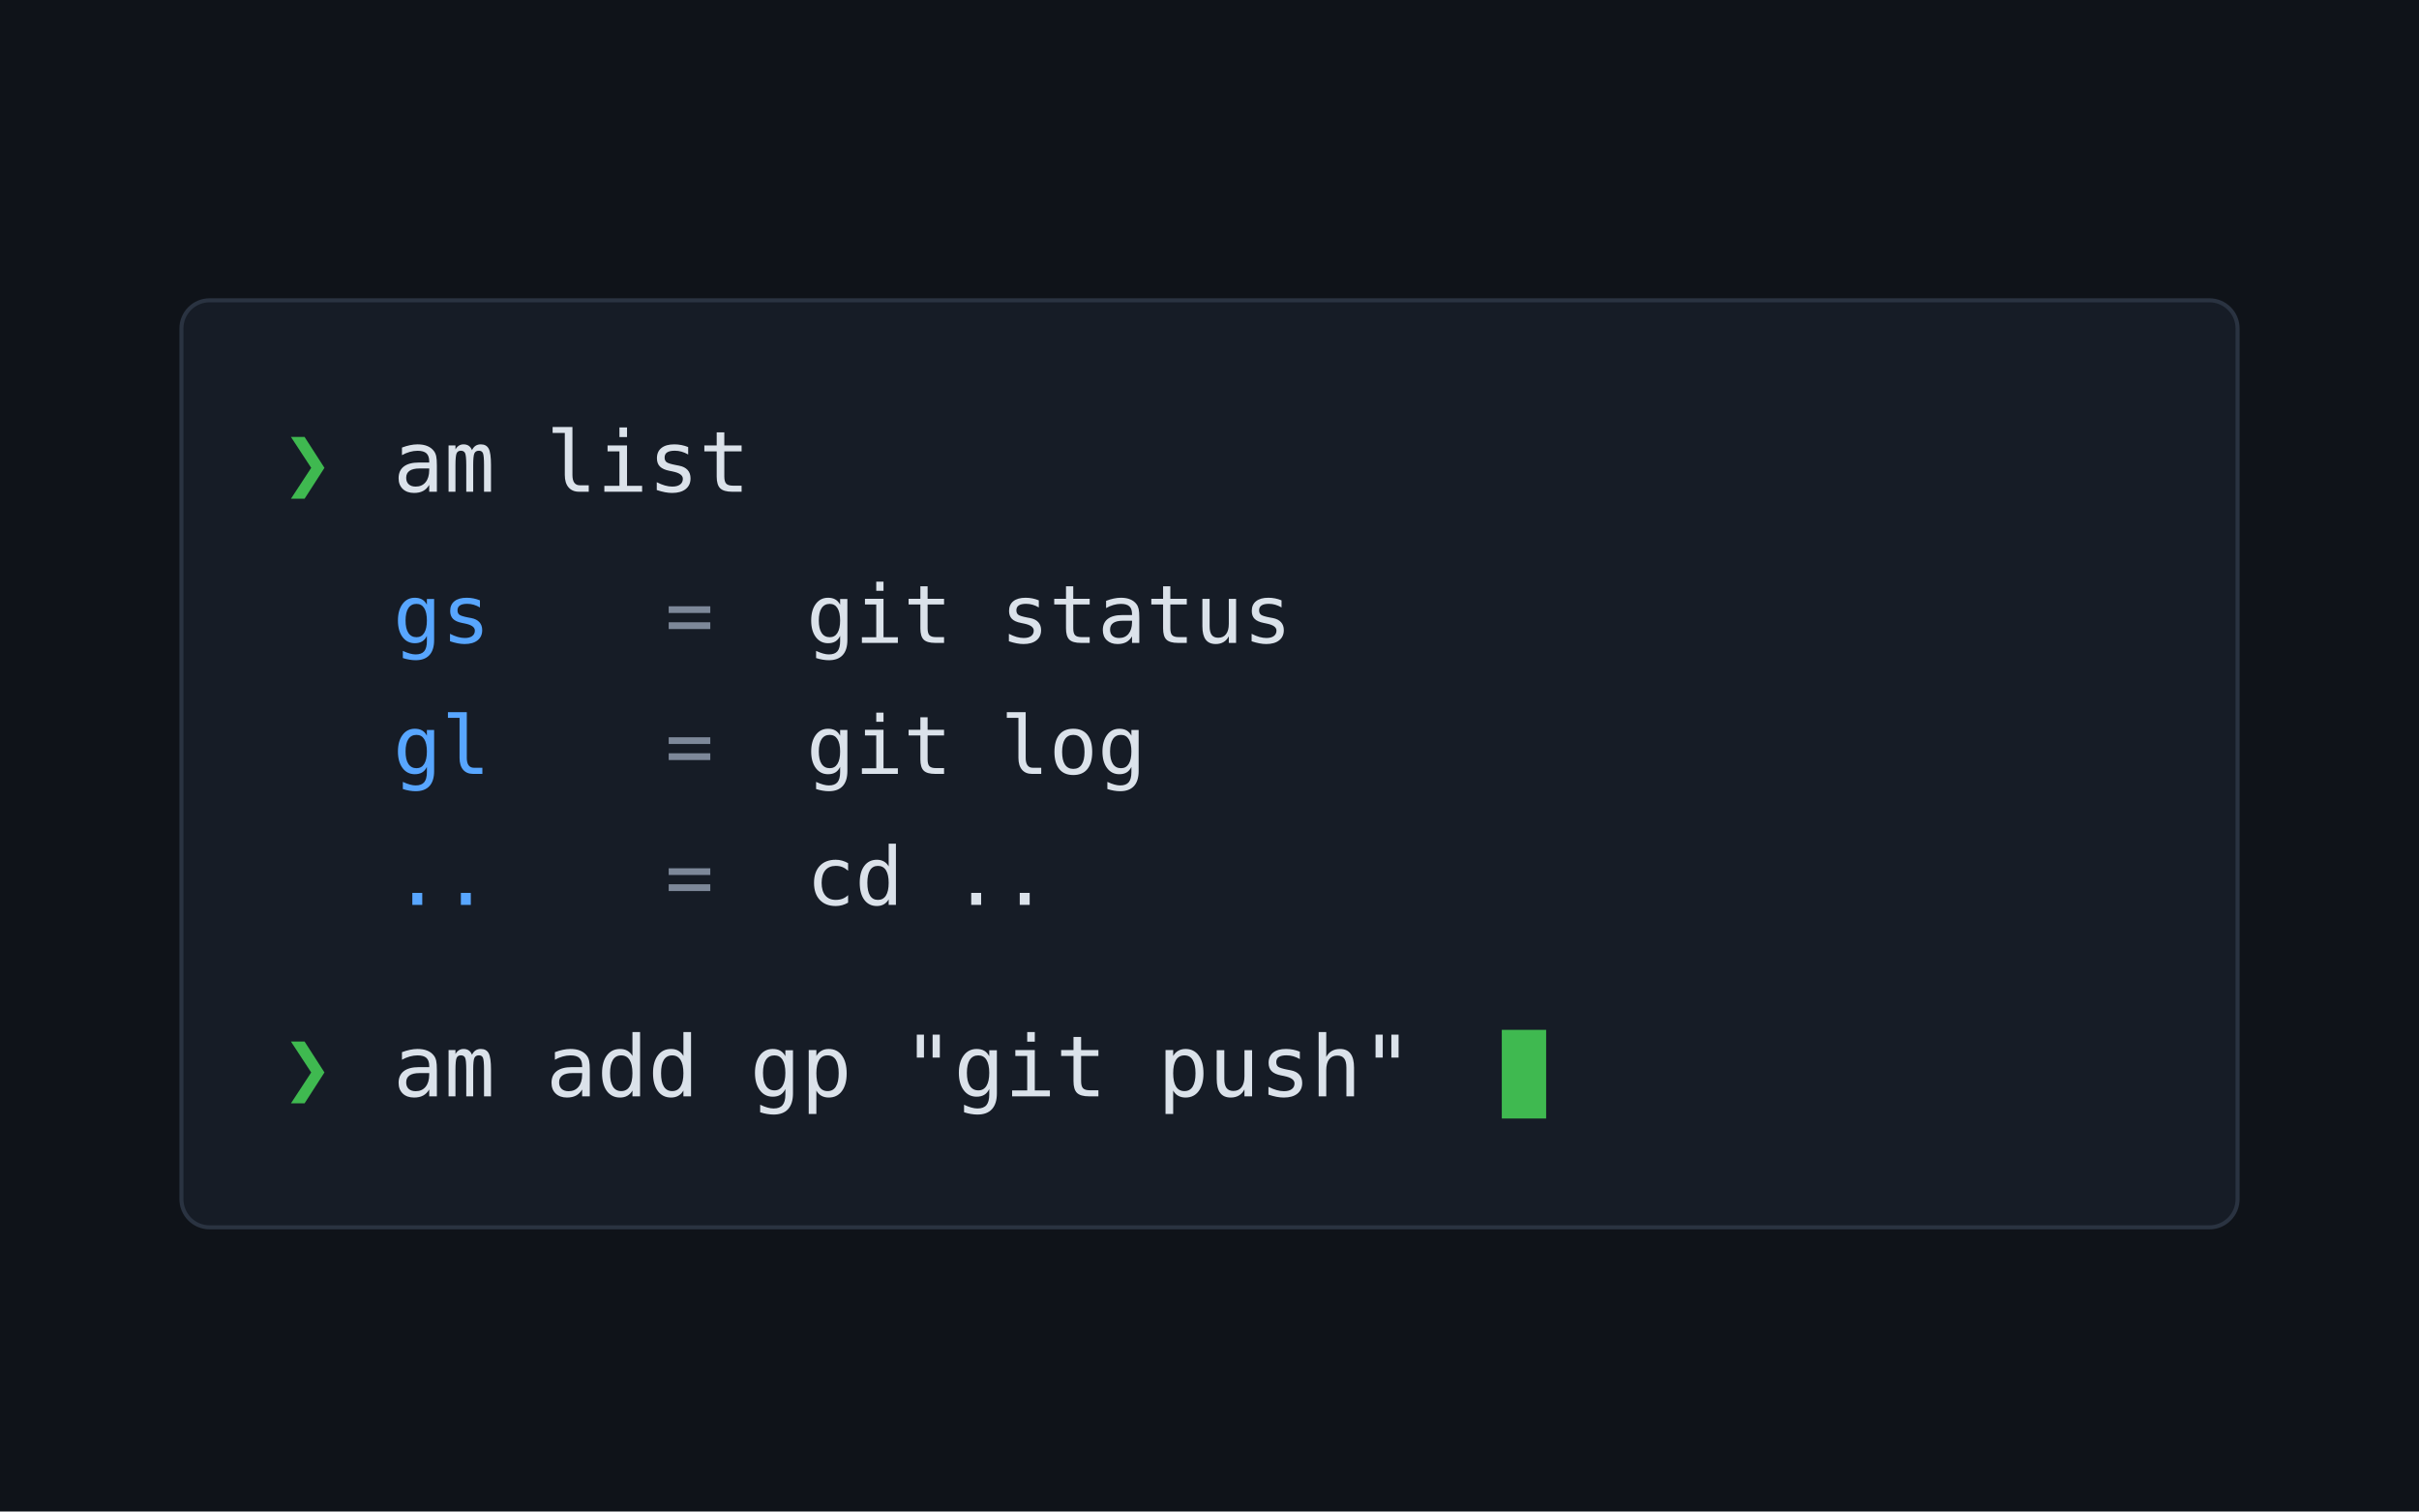
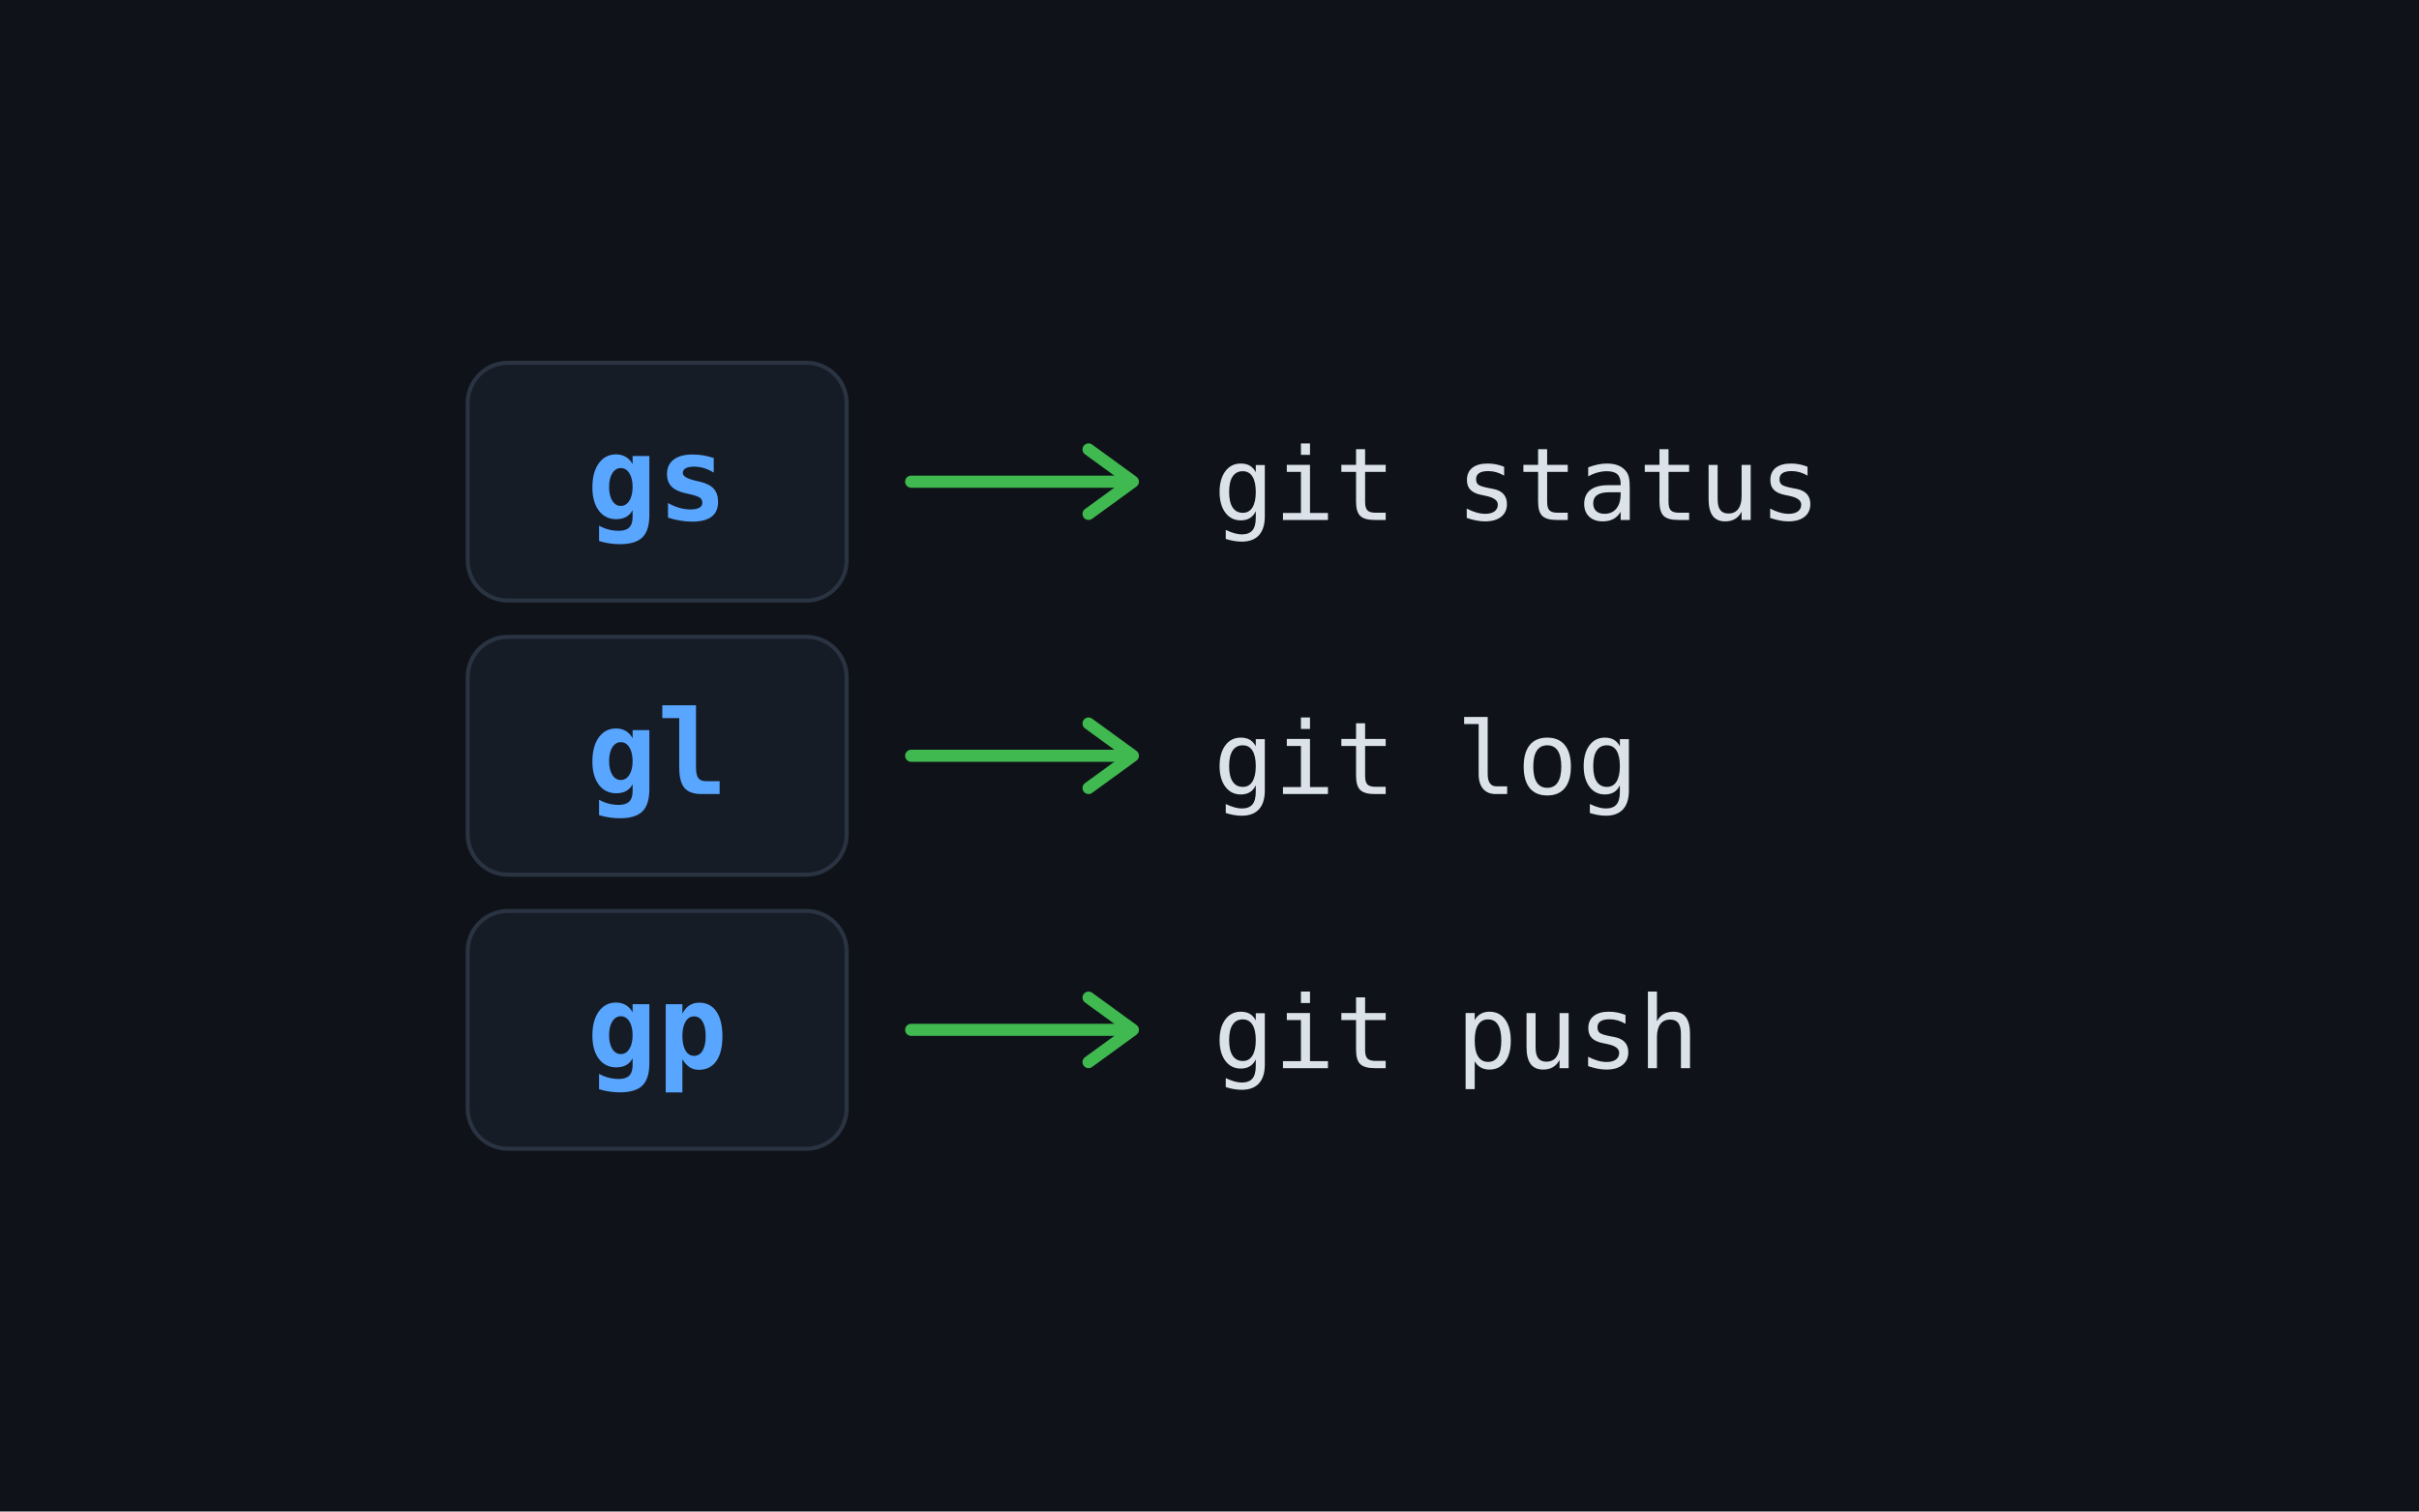
<svg xmlns="http://www.w3.org/2000/svg" width="1200" height="750" viewBox="0 0 1200 750" font-family="ui-monospace,'SF Mono',Menlo,Consolas,monospace">
  <rect width="1200" height="750" fill="#0f1319" />
-   <g transform="translate(0,39)">
-     <rect x="90" y="110" width="1020" height="460" rx="14" fill="#161c26" stroke="#2a3341" stroke-width="2" />
-     <text x="140" y="205" font-size="42">
-       <tspan fill="#3fb950">❯</tspan>
-       <tspan fill="#dbe2ea" x="195"> am list</tspan>
-     </text>
-     <g font-size="40">
-       <text x="195" y="280">
-         <tspan fill="#58a6ff">gs</tspan>
-         <tspan fill="#7d8899" x="330">=</tspan>
-         <tspan fill="#dbe2ea" x="400">git status</tspan>
-       </text>
-       <text x="195" y="345">
-         <tspan fill="#58a6ff">gl</tspan>
-         <tspan fill="#7d8899" x="330">=</tspan>
-         <tspan fill="#dbe2ea" x="400">git log</tspan>
-       </text>
-       <text x="195" y="410">
-         <tspan fill="#58a6ff">..</tspan>
-         <tspan fill="#7d8899" x="330">=</tspan>
-         <tspan fill="#dbe2ea" x="400">cd ..</tspan>
-       </text>
+   <g>
+     <rect x="232" y="180" width="188" height="118" rx="20" fill="#161c26" stroke="#2a3341" stroke-width="2" />
+     <text x="326" y="258" text-anchor="middle" font-size="58" font-weight="700" fill="#58a6ff">gs</text>
+     <g stroke="#3fb950" stroke-width="6" fill="none" stroke-linecap="round" stroke-linejoin="round">
+       <line x1="452" y1="239" x2="560" y2="239" />
+       <polyline points="540,223 562,239 540,255" />
    </g>
-     <text x="140" y="505" font-size="42">
-       <tspan fill="#3fb950">❯</tspan>
-       <tspan fill="#dbe2ea" x="195"> am add gp "git push"</tspan>
-     </text>
-     <rect x="745" y="472" width="22" height="44" fill="#3fb950" />
+     <text x="602" y="258" font-size="50" fill="#dbe2ea">git status</text>
+     <rect x="232" y="316" width="188" height="118" rx="20" fill="#161c26" stroke="#2a3341" stroke-width="2" />
+     <text x="326" y="394" text-anchor="middle" font-size="58" font-weight="700" fill="#58a6ff">gl</text>
+     <g stroke="#3fb950" stroke-width="6" fill="none" stroke-linecap="round" stroke-linejoin="round">
+       <line x1="452" y1="375" x2="560" y2="375" />
+       <polyline points="540,359 562,375 540,391" />
+     </g>
+     <text x="602" y="394" font-size="50" fill="#dbe2ea">git log</text>
+     <rect x="232" y="452" width="188" height="118" rx="20" fill="#161c26" stroke="#2a3341" stroke-width="2" />
+     <text x="326" y="530" text-anchor="middle" font-size="58" font-weight="700" fill="#58a6ff">gp</text>
+     <g stroke="#3fb950" stroke-width="6" fill="none" stroke-linecap="round" stroke-linejoin="round">
+       <line x1="452" y1="511" x2="560" y2="511" />
+       <polyline points="540,495 562,511 540,527" />
+     </g>
+     <text x="602" y="530" font-size="50" fill="#dbe2ea">git push</text>
  </g>
</svg>
